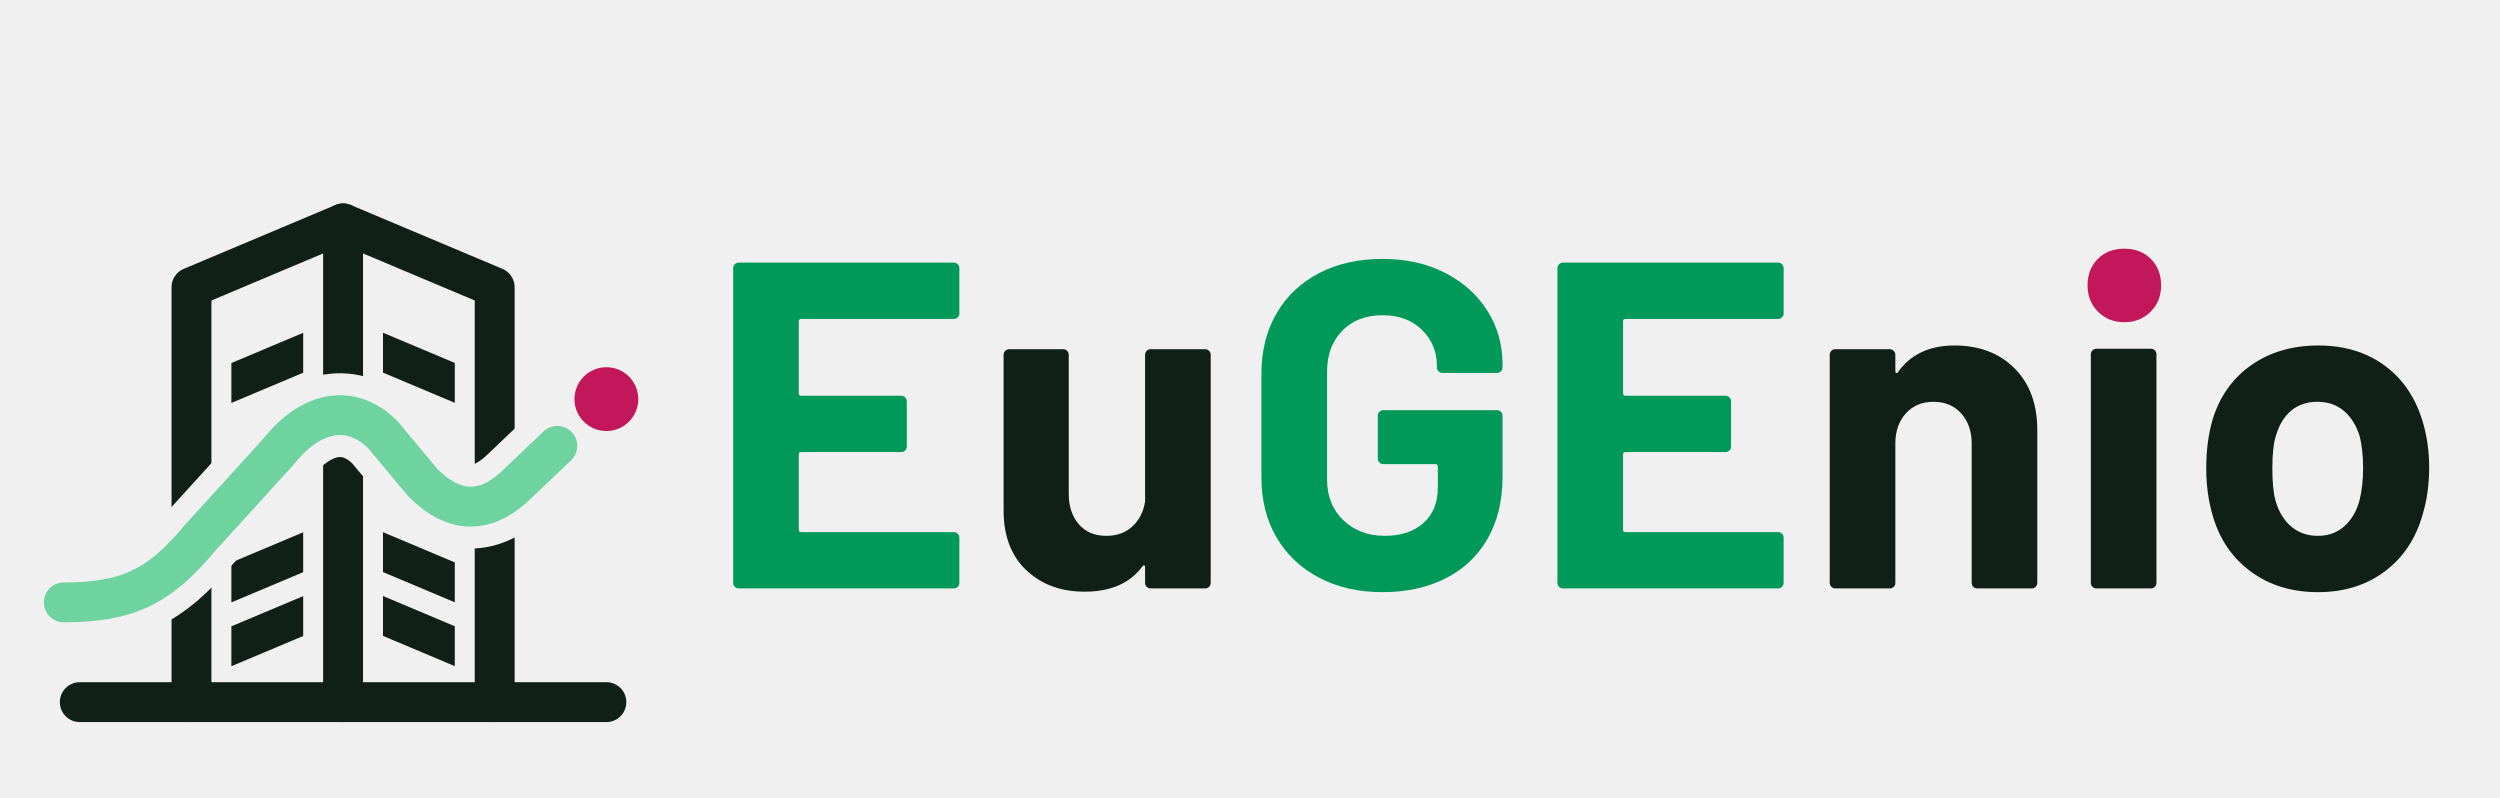
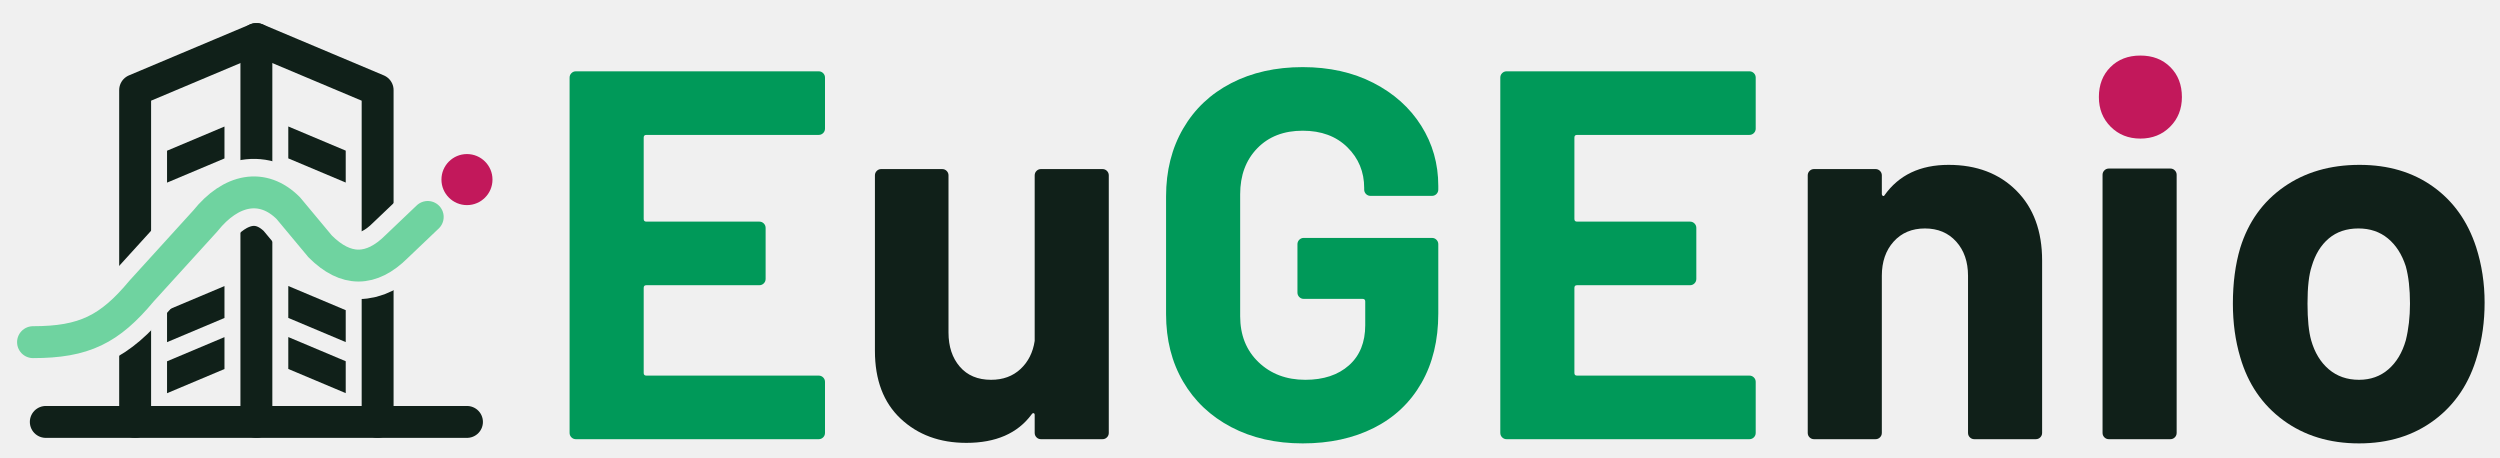
- <svg xmlns="http://www.w3.org/2000/svg" viewBox="0 0 376 120" width="376" height="120">
-   <g transform="translate(0 0) scale(1.2)">
+ <svg xmlns="http://www.w3.org/2000/svg" viewBox="0 30 333 61" width="333" height="61">
+   <g transform="translate(-2.4 11.4) scale(0.85)">
    <defs>
      <mask id="mo" maskUnits="userSpaceOnUse" x="0" y="0" width="100" height="100">
        <rect width="100" height="100" fill="#fff" />
        <path d="M8 75.5 C16 75.5 20 73.5 25 67.5 L35 56.5 C39 51.5 44 50.5 48 54.5 L53 60.5 C57 64.5 61 64.5 65 60.5 L69.85 55.88" fill="none" stroke="#000" stroke-width="10.5" stroke-linecap="round" stroke-linejoin="round" />
      </mask>
    </defs>
    <g mask="url(#mo)" fill="none" stroke="#102019" stroke-width="5" stroke-linecap="round" stroke-linejoin="round">
      <path d="M24 88 V36 L43 28 L62 36 V88" />
      <path d="M43 28 V88" />
      <path d="M10 88 H76" />
      <g fill="#102019" stroke="none">
        <path d="M29 45.5 L38 41.711 V46.711 L29 50.5 Z" />
        <path d="M48 41.7 L57 45.489 V50.489 L48 46.7 Z" />
        <path d="M29 70.5 L38 66.711 V71.711 L29 75.5 Z" />
        <path d="M48 66.7 L57 70.489 V75.489 L48 71.7 Z" />
        <path d="M29 78.5 L38 74.711 V79.711 L29 83.5 Z" />
        <path d="M48 74.7 L57 78.489 V83.489 L48 79.7 Z" />
      </g>
    </g>
    <path d="M8 75.5 C16 75.5 20 73.5 25 67.5 L35 56.5 C39 51.5 44 50.5 48 54.5 L53 60.5 C57 64.5 61 64.5 65 60.5 L69.85 55.88" fill="none" stroke="#6fd3a0" stroke-width="5" stroke-linecap="round" stroke-linejoin="round" />
    <circle cx="76" cy="50.024" r="4" fill="#c2185b" />
  </g>
-   <path d="M143.45 47.97H120.49Q120.14 47.97 120.14 48.32V59.17Q120.14 59.52 120.49 59.52H135.54Q135.89 59.52 136.135 59.765Q136.38 60.01 136.38 60.36V67.15Q136.38 67.5 136.135 67.745Q135.89 67.99 135.54 67.99H120.49Q120.14 67.99 120.14 68.34V79.68Q120.14 80.03 120.49 80.03H143.45Q143.8 80.03 144.045 80.275Q144.29 80.52 144.29 80.87V87.66Q144.29 88.01 144.045 88.255Q143.8 88.5 143.45 88.5H111.11Q110.76 88.5 110.515 88.255Q110.27 88.01 110.27 87.66V40.34Q110.27 39.99 110.515 39.745Q110.76 39.5 111.11 39.5H143.45Q143.8 39.5 144.045 39.745Q144.29 39.99 144.29 40.34V47.13Q144.29 47.48 144.045 47.725Q143.8 47.97 143.45 47.97Z" fill="#009959" />
-   <path d="M173.06 52.52H181.25Q181.6 52.52 181.845 52.765Q182.09 53.01 182.09 53.36V87.66Q182.09 88.01 181.845 88.255Q181.6 88.5 181.25 88.5H173.06Q172.71 88.5 172.465 88.255Q172.22 88.01 172.22 87.66V85.28Q172.22 85.07 172.08 85.035Q171.94 85.0 171.8 85.21Q169.0 88.99 163.12 88.99Q157.8 88.99 154.37 85.77Q150.94 82.55 150.94 76.74V53.36Q150.94 53.01 151.185 52.765Q151.43 52.52 151.78 52.52H159.9Q160.25 52.52 160.495 52.765Q160.74 53.01 160.74 53.36V74.29Q160.74 77.09 162.245 78.84Q163.75 80.59 166.41 80.59Q168.79 80.59 170.33 79.155Q171.87 77.72 172.22 75.41V53.36Q172.22 53.01 172.465 52.765Q172.71 52.52 173.06 52.52Z" fill="#102019" />
-   <path d="M189.72 71.84V56.16Q189.72 51.05 191.995 47.13Q194.27 43.21 198.4 41.075Q202.53 38.94 207.92 38.94Q213.24 38.94 217.335 41.04Q221.43 43.14 223.705 46.745Q225.98 50.35 225.98 54.76V55.25Q225.98 55.6 225.735 55.845Q225.49 56.09 225.14 56.09H216.95Q216.6 56.09 216.355 55.845Q216.11 55.6 216.11 55.25V55.04Q216.11 51.82 213.87 49.615Q211.63 47.41 207.92 47.41Q204.14 47.41 201.865 49.755Q199.59 52.1 199.59 55.88V72.12Q199.59 75.9 202.04 78.245Q204.49 80.59 208.27 80.59Q211.91 80.59 214.08 78.665Q216.25 76.74 216.25 73.31V70.16Q216.25 69.81 215.9 69.81H208.06Q207.71 69.81 207.465 69.565Q207.22 69.32 207.22 68.97V62.53Q207.22 62.18 207.465 61.935Q207.71 61.69 208.06 61.69H225.14Q225.49 61.69 225.735 61.935Q225.98 62.18 225.98 62.53V71.77Q225.98 77.09 223.74 81.01Q221.5 84.93 217.405 86.995Q213.31 89.06 207.92 89.06Q202.53 89.06 198.4 86.89Q194.27 84.72 191.995 80.835Q189.72 76.95 189.72 71.84Z" fill="#009959" />
-   <path d="M267.42 47.97H244.46Q244.11 47.97 244.11 48.32V59.17Q244.11 59.52 244.46 59.52H259.51Q259.86 59.52 260.105 59.765Q260.35 60.01 260.35 60.36V67.15Q260.35 67.5 260.105 67.745Q259.86 67.99 259.51 67.99H244.46Q244.11 67.99 244.11 68.34V79.68Q244.11 80.03 244.46 80.03H267.42Q267.77 80.03 268.015 80.275Q268.26 80.52 268.26 80.87V87.66Q268.26 88.01 268.015 88.255Q267.77 88.5 267.42 88.5H235.08Q234.73 88.5 234.485 88.255Q234.24 88.01 234.24 87.66V40.34Q234.24 39.99 234.485 39.745Q234.73 39.5 235.08 39.5H267.42Q267.77 39.5 268.015 39.745Q268.26 39.99 268.26 40.34V47.13Q268.26 47.48 268.015 47.725Q267.77 47.97 267.42 47.97Z" fill="#009959" />
-   <path d="M306.41 64.7V87.66Q306.41 88.01 306.165 88.255Q305.92 88.5 305.57 88.5H297.38Q297.03 88.5 296.785 88.255Q296.54 88.01 296.54 87.66V66.73Q296.54 63.93 294.965 62.18Q293.39 60.43 290.8 60.43Q288.21 60.43 286.635 62.18Q285.06 63.93 285.06 66.73V87.66Q285.06 88.01 284.815 88.255Q284.57 88.5 284.22 88.5H276.03Q275.68 88.5 275.435 88.255Q275.19 88.01 275.19 87.66V53.36Q275.19 53.01 275.435 52.765Q275.68 52.52 276.03 52.52H284.22Q284.57 52.52 284.815 52.765Q285.06 53.01 285.06 53.36V55.81Q285.06 56.02 285.2 56.09Q285.34 56.16 285.41 56.02Q288.28 51.96 293.95 51.96Q299.55 51.96 302.98 55.39Q306.41 58.82 306.41 64.7Z" fill="#102019" />
-   <path d="M314.46 87.66V53.29Q314.46 52.94 314.705 52.695Q314.95 52.45 315.3 52.45H323.49Q323.84 52.45 324.085 52.695Q324.33 52.94 324.33 53.29V87.66Q324.33 88.01 324.085 88.255Q323.84 88.5 323.49 88.5H315.3Q314.95 88.5 314.705 88.255Q314.46 88.01 314.46 87.66Z" fill="#102019" />
-   <path d="M313.97 42.93Q313.97 40.48 315.51 38.94Q317.05 37.4 319.5 37.4Q321.95 37.4 323.49 38.94Q325.03 40.48 325.03 42.93Q325.03 45.31 323.455 46.885Q321.88 48.46 319.5 48.46Q317.12 48.46 315.545 46.885Q313.97 45.31 313.97 42.93Z" fill="#c2185b" />
-   <path d="M332.8 77.58Q331.82 74.29 331.82 70.44Q331.82 66.31 332.8 63.02Q334.41 57.84 338.61 54.9Q342.81 51.96 348.69 51.96Q354.43 51.96 358.49 54.865Q362.55 57.77 364.23 62.95Q365.35 66.45 365.35 70.3Q365.35 74.08 364.37 77.37Q362.83 82.83 358.665 85.945Q354.5 89.06 348.62 89.06Q342.74 89.06 338.54 85.98Q334.34 82.9 332.8 77.58ZM354.85 75.34Q355.41 73.1 355.41 70.44Q355.41 67.5 354.85 65.47Q354.08 63.09 352.47 61.76Q350.86 60.43 348.55 60.43Q346.17 60.43 344.595 61.76Q343.02 63.09 342.32 65.47Q341.76 67.15 341.76 70.44Q341.76 73.59 342.25 75.34Q342.95 77.79 344.595 79.19Q346.24 80.59 348.62 80.59Q350.93 80.59 352.54 79.19Q354.15 77.79 354.85 75.34Z" fill="#102019" />
+   <g transform="translate(-34.4 0)">
+     <path d="M143.45 47.97H120.49Q120.14 47.97 120.14 48.32V59.17Q120.14 59.52 120.49 59.52H135.54Q135.89 59.52 136.135 59.765Q136.38 60.01 136.38 60.36V67.15Q136.38 67.5 136.135 67.745Q135.89 67.99 135.54 67.99H120.49Q120.14 67.99 120.14 68.34V79.68Q120.14 80.03 120.49 80.03H143.45Q143.8 80.03 144.045 80.275Q144.29 80.52 144.29 80.87V87.66Q144.29 88.01 144.045 88.255Q143.8 88.5 143.45 88.5H111.11Q110.76 88.5 110.515 88.255Q110.27 88.01 110.27 87.66V40.34Q110.27 39.99 110.515 39.745Q110.76 39.5 111.11 39.5H143.45Q143.8 39.5 144.045 39.745Q144.29 39.99 144.29 40.34V47.13Q144.29 47.48 144.045 47.725Q143.8 47.97 143.45 47.97Z" fill="#009959" />
+     <path d="M173.06 52.52H181.25Q181.6 52.52 181.845 52.765Q182.09 53.01 182.09 53.36V87.66Q182.09 88.01 181.845 88.255Q181.6 88.5 181.25 88.5H173.06Q172.71 88.5 172.465 88.255Q172.22 88.01 172.22 87.66V85.28Q172.22 85.07 172.08 85.035Q171.94 85.0 171.8 85.21Q169.0 88.99 163.12 88.99Q157.8 88.99 154.37 85.77Q150.94 82.55 150.94 76.74V53.36Q150.94 53.01 151.185 52.765Q151.43 52.52 151.78 52.52H159.9Q160.25 52.52 160.495 52.765Q160.74 53.01 160.74 53.36V74.29Q160.74 77.09 162.245 78.84Q163.75 80.59 166.41 80.59Q168.79 80.59 170.33 79.155Q171.87 77.72 172.22 75.41V53.36Q172.22 53.01 172.465 52.765Q172.71 52.52 173.06 52.52Z" fill="#102019" />
+     <path d="M189.72 71.84V56.16Q189.72 51.05 191.995 47.13Q194.27 43.21 198.4 41.075Q202.53 38.94 207.92 38.94Q213.24 38.94 217.335 41.04Q221.43 43.14 223.705 46.745Q225.98 50.35 225.98 54.76V55.25Q225.98 55.6 225.735 55.845Q225.49 56.09 225.14 56.09H216.95Q216.6 56.09 216.355 55.845Q216.11 55.6 216.11 55.25V55.04Q216.11 51.82 213.87 49.615Q211.63 47.41 207.92 47.41Q204.14 47.41 201.865 49.755Q199.59 52.1 199.59 55.88V72.12Q199.59 75.9 202.04 78.245Q204.49 80.59 208.27 80.59Q211.91 80.59 214.08 78.665Q216.25 76.74 216.25 73.31V70.16Q216.25 69.81 215.9 69.81H208.06Q207.71 69.81 207.465 69.565Q207.22 69.32 207.22 68.97V62.53Q207.22 62.18 207.465 61.935Q207.71 61.69 208.06 61.69H225.14Q225.49 61.69 225.735 61.935Q225.98 62.18 225.98 62.53V71.77Q225.98 77.09 223.74 81.01Q221.5 84.93 217.405 86.995Q213.31 89.06 207.92 89.06Q202.53 89.06 198.4 86.89Q194.27 84.72 191.995 80.835Q189.72 76.95 189.72 71.84Z" fill="#009959" />
+     <path d="M267.42 47.97H244.46Q244.11 47.97 244.11 48.32V59.17Q244.11 59.52 244.46 59.52H259.51Q259.86 59.52 260.105 59.765Q260.35 60.01 260.35 60.36V67.15Q260.35 67.5 260.105 67.745Q259.86 67.99 259.51 67.99H244.46Q244.11 67.99 244.11 68.34V79.68Q244.11 80.03 244.46 80.03H267.42Q267.77 80.03 268.015 80.275Q268.26 80.52 268.26 80.87V87.66Q268.26 88.01 268.015 88.255Q267.77 88.5 267.42 88.5H235.08Q234.73 88.5 234.485 88.255Q234.24 88.01 234.24 87.66V40.34Q234.24 39.99 234.485 39.745Q234.73 39.5 235.08 39.5H267.42Q267.77 39.5 268.015 39.745Q268.26 39.99 268.26 40.34V47.13Q268.26 47.48 268.015 47.725Q267.77 47.97 267.42 47.97Z" fill="#009959" />
+     <path d="M306.41 64.7V87.66Q306.41 88.01 306.165 88.255Q305.92 88.5 305.57 88.5H297.38Q297.03 88.5 296.785 88.255Q296.54 88.01 296.54 87.66V66.73Q296.54 63.93 294.965 62.18Q293.39 60.43 290.8 60.43Q288.21 60.43 286.635 62.18Q285.06 63.93 285.06 66.73V87.66Q285.06 88.01 284.815 88.255Q284.57 88.5 284.22 88.5H276.03Q275.68 88.5 275.435 88.255Q275.19 88.01 275.19 87.66V53.36Q275.19 53.01 275.435 52.765Q275.68 52.52 276.03 52.52H284.22Q284.57 52.52 284.815 52.765Q285.06 53.01 285.06 53.36V55.81Q285.06 56.02 285.2 56.09Q285.34 56.16 285.41 56.02Q288.28 51.96 293.95 51.96Q299.55 51.96 302.98 55.39Q306.41 58.82 306.41 64.7Z" fill="#102019" />
+     <path d="M314.46 87.66V53.29Q314.46 52.94 314.705 52.695Q314.95 52.45 315.3 52.45H323.49Q323.84 52.45 324.085 52.695Q324.33 52.94 324.33 53.29V87.66Q324.33 88.01 324.085 88.255Q323.84 88.5 323.49 88.5H315.3Q314.95 88.5 314.705 88.255Q314.46 88.01 314.46 87.66Z" fill="#102019" />
+     <path d="M313.97 42.93Q313.97 40.48 315.51 38.94Q317.05 37.4 319.5 37.4Q321.95 37.4 323.49 38.94Q325.03 40.48 325.03 42.93Q325.03 45.31 323.455 46.885Q321.88 48.46 319.5 48.46Q317.12 48.46 315.545 46.885Q313.97 45.31 313.97 42.93Z" fill="#c2185b" />
+     <path d="M332.8 77.58Q331.82 74.29 331.82 70.44Q331.82 66.31 332.8 63.02Q334.41 57.84 338.61 54.9Q342.81 51.96 348.69 51.96Q354.43 51.96 358.49 54.865Q362.55 57.77 364.23 62.95Q365.35 66.45 365.35 70.3Q365.35 74.08 364.37 77.37Q362.83 82.83 358.665 85.945Q354.5 89.06 348.62 89.06Q342.74 89.06 338.54 85.98Q334.34 82.9 332.8 77.58ZM354.85 75.34Q355.41 73.1 355.41 70.44Q355.41 67.5 354.85 65.47Q354.08 63.09 352.47 61.76Q350.86 60.43 348.55 60.43Q346.17 60.43 344.595 61.76Q343.02 63.09 342.32 65.47Q341.76 67.15 341.76 70.44Q341.76 73.59 342.25 75.34Q342.95 77.79 344.595 79.19Q346.24 80.59 348.62 80.59Q350.93 80.59 352.54 79.19Q354.15 77.79 354.85 75.34Z" fill="#102019" />
+   </g>
</svg>
